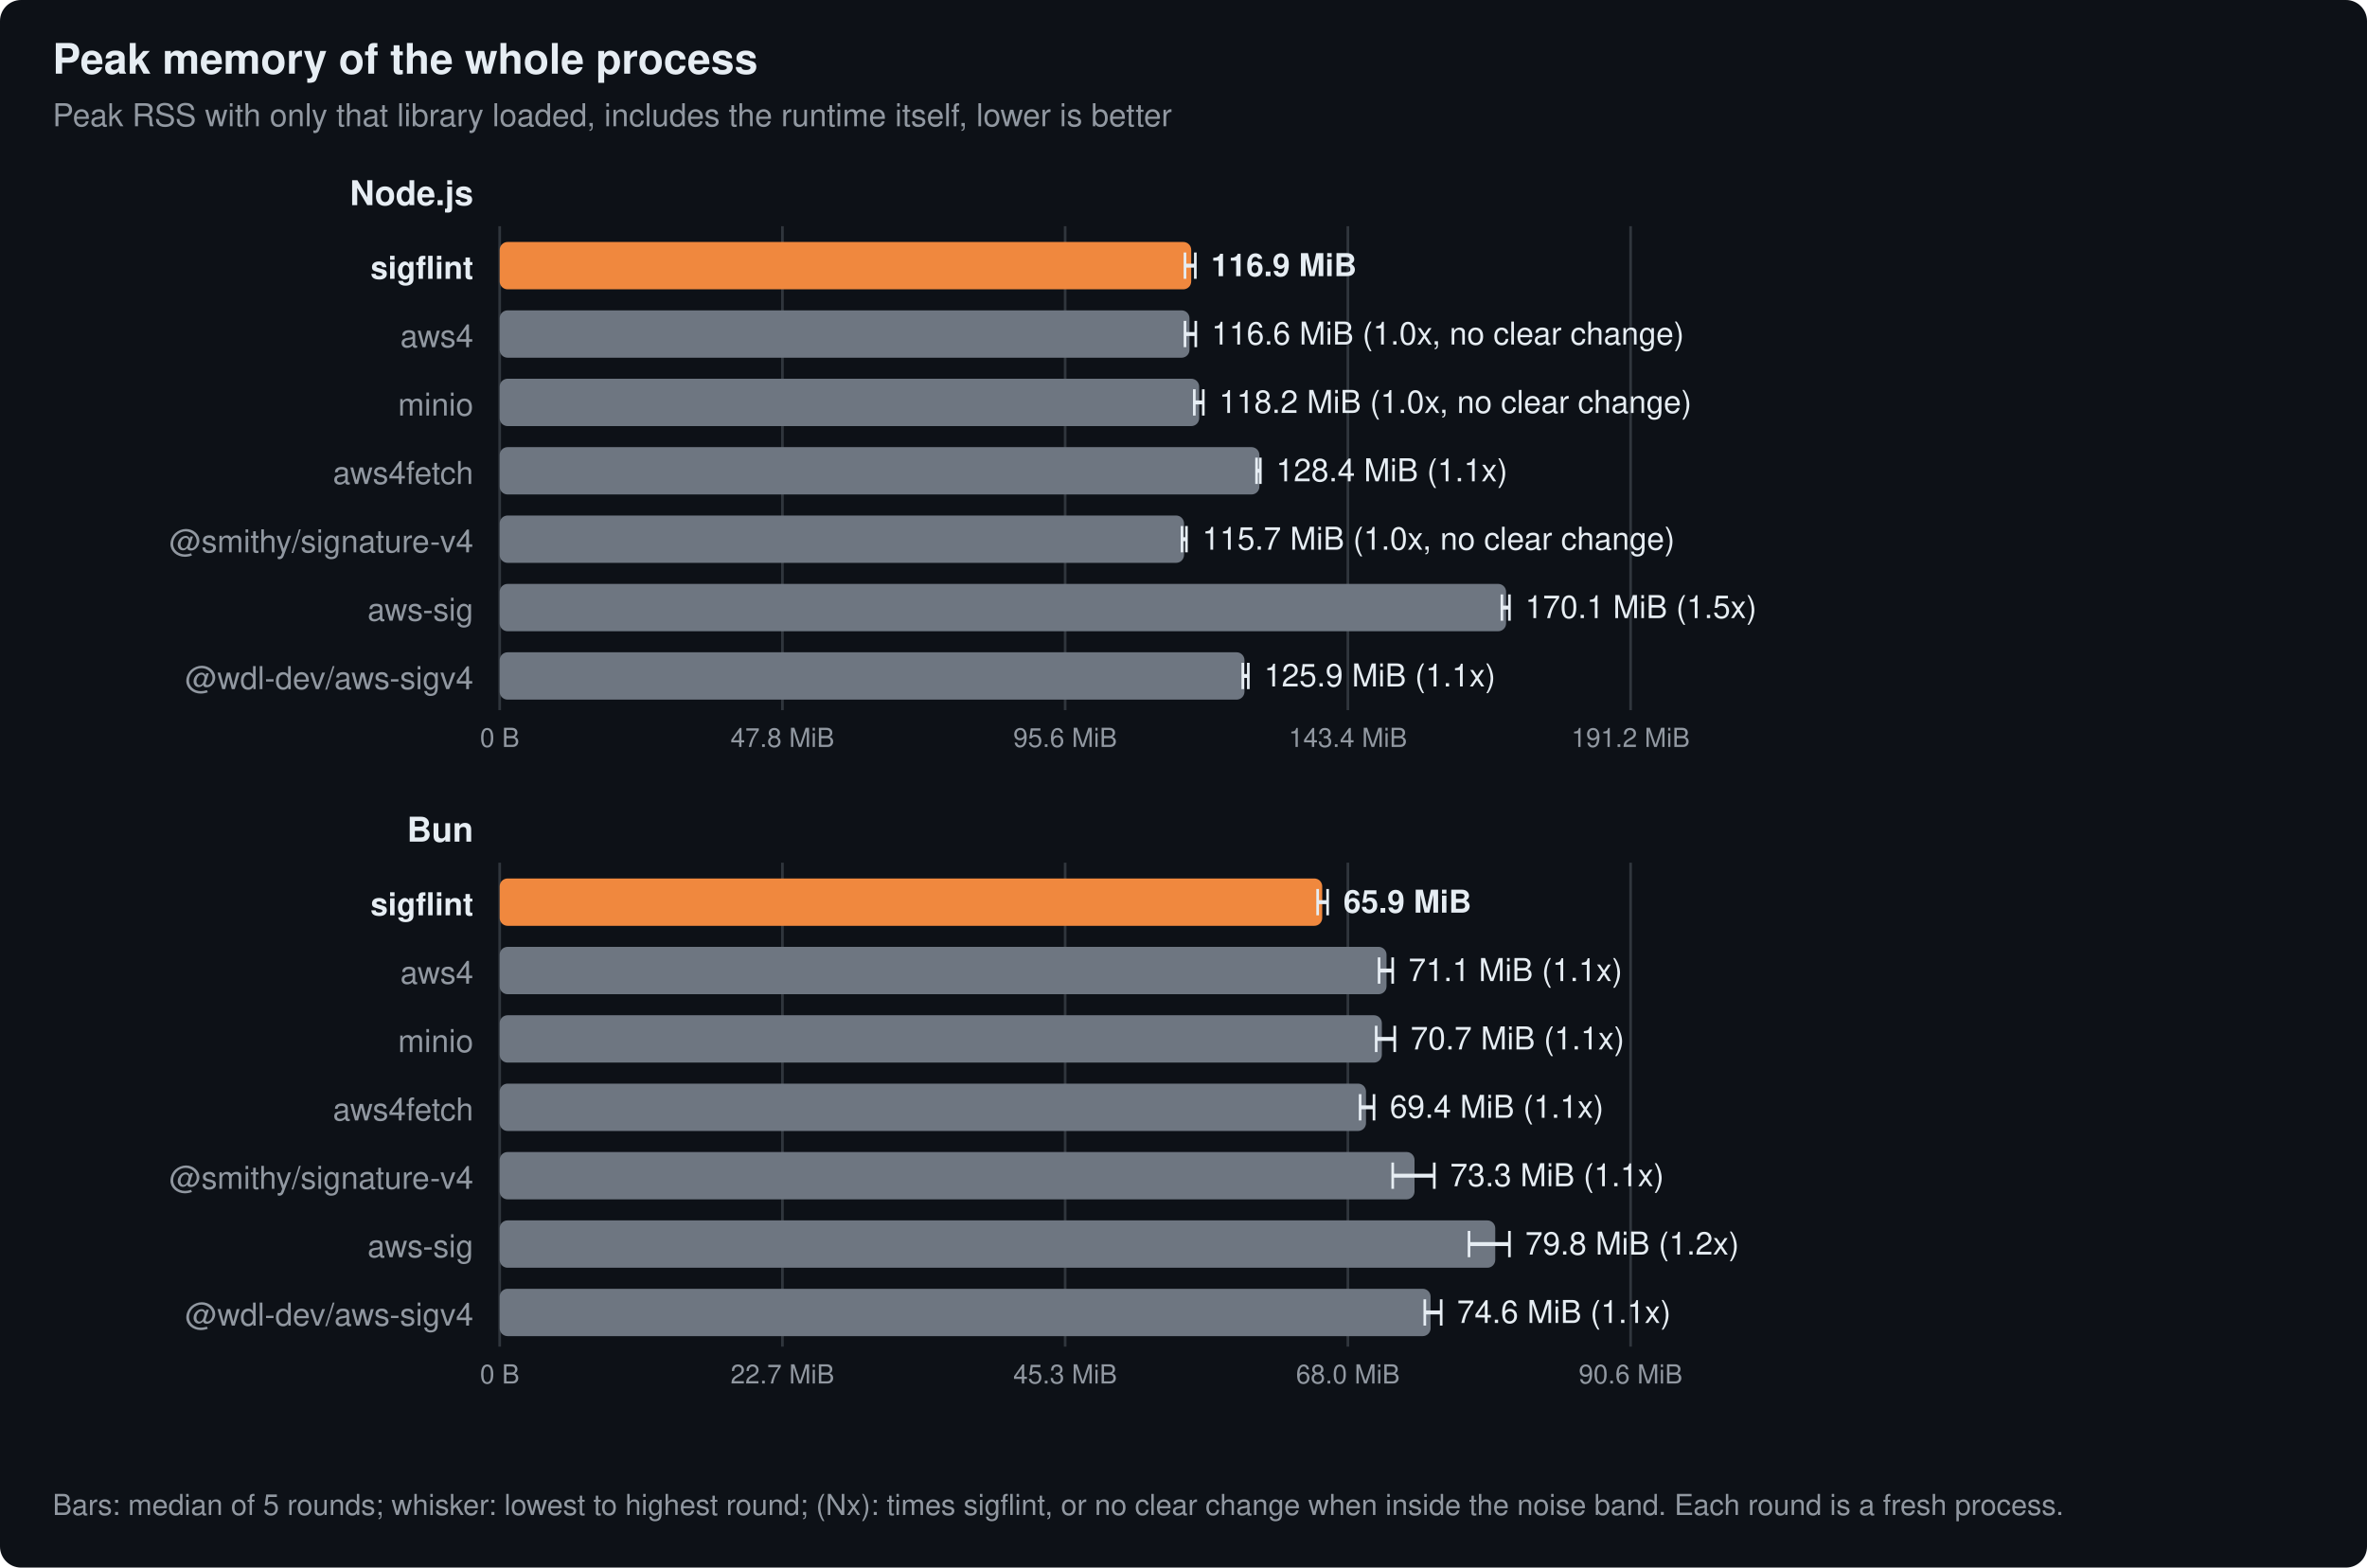
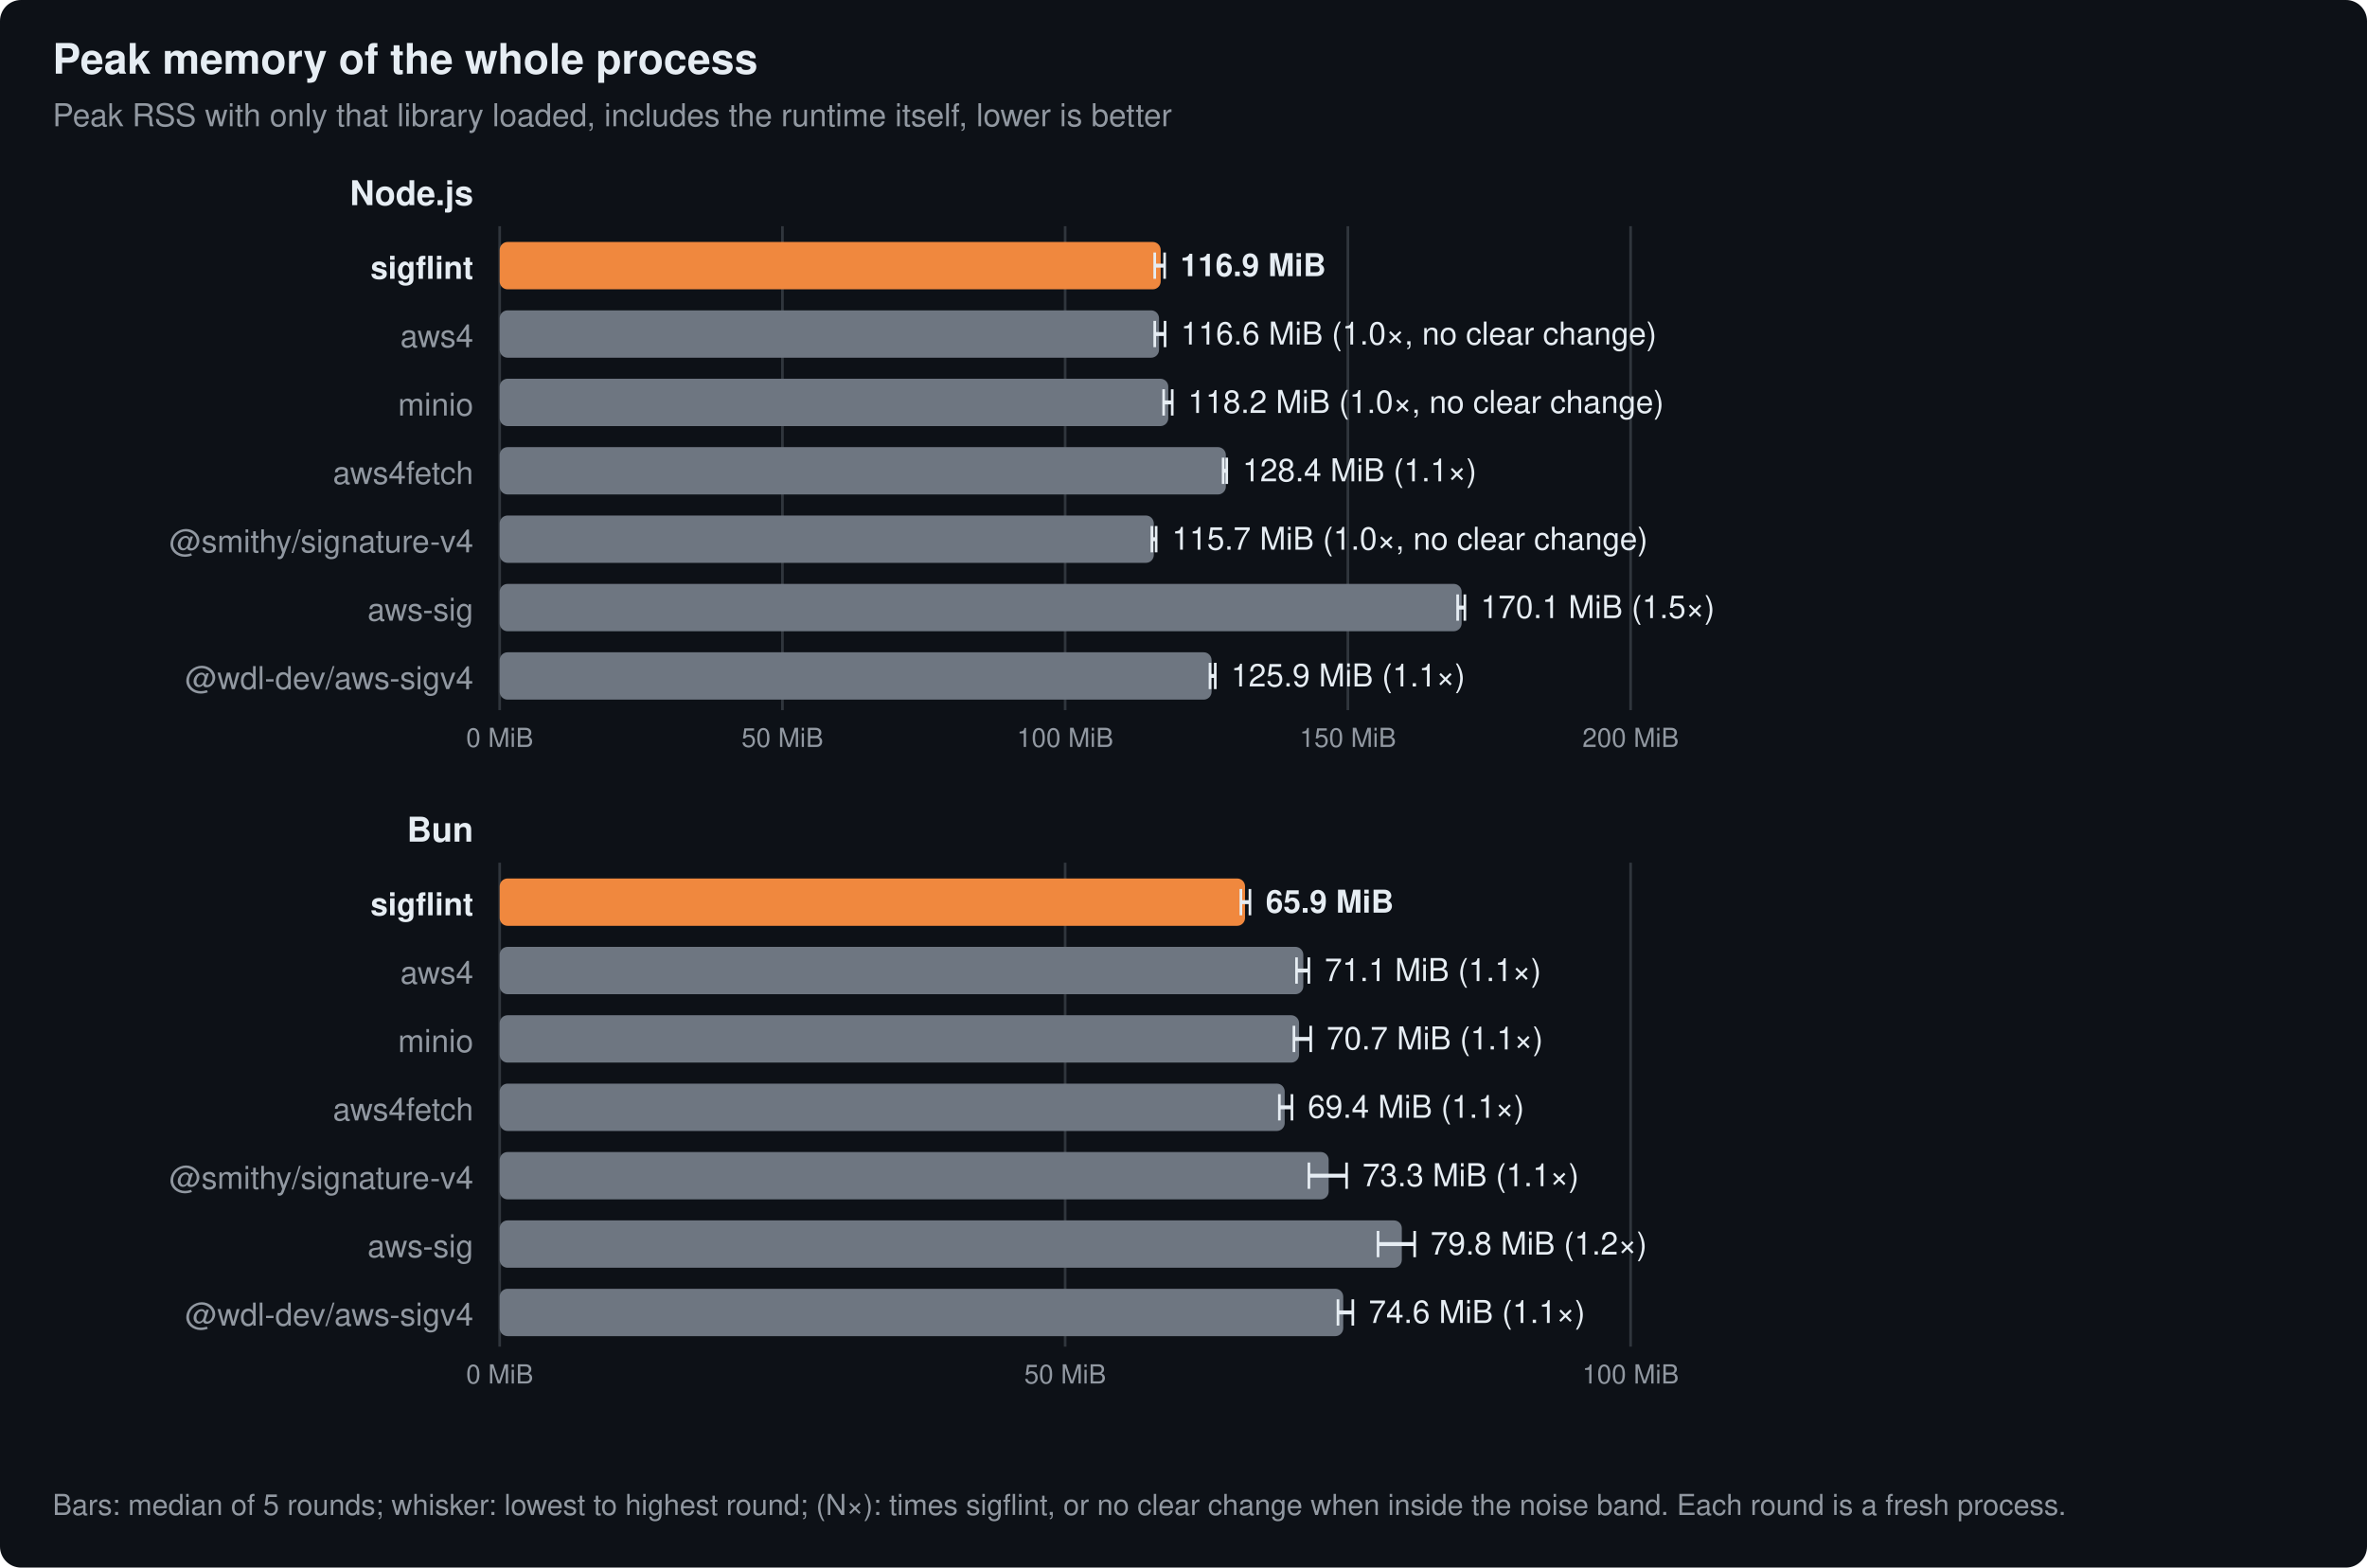
<svg xmlns="http://www.w3.org/2000/svg" width="900" height="596" viewBox="0 0 900 596" role="img" aria-labelledby="t" font-family="-apple-system,BlinkMacSystemFont,'Segoe UI',Helvetica,Arial,sans-serif">
  <rect width="900" height="596" rx="8" fill="#0d1117" />
  <text x="20" y="28" font-size="16" fill="#e6edf3" text-anchor="start" font-weight="600">Peak memory of the whole process</text>
  <text x="20" y="48" font-size="12" fill="#9198a1" text-anchor="start" font-weight="400">Peak RSS with only that library loaded, includes the runtime itself, lower is better</text>
  <text x="180" y="78" font-size="13" fill="#e6edf3" text-anchor="end" font-weight="700">Node.js</text>
  <line x1="190" y1="86" x2="190" y2="270" stroke="#30363d" />
-   <text x="190" y="284" font-size="10" fill="#9198a1" text-anchor="middle" font-weight="400">0 B</text>
+   <text x="190" y="284" font-size="10" fill="#9198a1" text-anchor="middle" font-weight="400">0 MiB</text>
  <line x1="297.5" y1="86" x2="297.5" y2="270" stroke="#30363d" />
-   <text x="297.5" y="284" font-size="10" fill="#9198a1" text-anchor="middle" font-weight="400">47.8 MiB</text>
+   <text x="297.5" y="284" font-size="10" fill="#9198a1" text-anchor="middle" font-weight="400">50 MiB</text>
  <line x1="405" y1="86" x2="405" y2="270" stroke="#30363d" />
-   <text x="405" y="284" font-size="10" fill="#9198a1" text-anchor="middle" font-weight="400">95.6 MiB</text>
+   <text x="405" y="284" font-size="10" fill="#9198a1" text-anchor="middle" font-weight="400">100 MiB</text>
  <line x1="512.5" y1="86" x2="512.5" y2="270" stroke="#30363d" />
-   <text x="512.5" y="284" font-size="10" fill="#9198a1" text-anchor="middle" font-weight="400">143.4 MiB</text>
+   <text x="512.5" y="284" font-size="10" fill="#9198a1" text-anchor="middle" font-weight="400">150 MiB</text>
  <line x1="620" y1="86" x2="620" y2="270" stroke="#30363d" />
-   <text x="620" y="284" font-size="10" fill="#9198a1" text-anchor="middle" font-weight="400">191.2 MiB</text>
+   <text x="620" y="284" font-size="10" fill="#9198a1" text-anchor="middle" font-weight="400">200 MiB</text>
  <text x="180" y="106" font-size="12" fill="#e6edf3" text-anchor="end" font-weight="700">sigflint</text>
-   <rect x="190" y="92" width="262.932" height="18" rx="3" fill="#f0883e" />
-   <line x1="450.559" y1="101" x2="454.496" y2="101" stroke="#e6edf3" stroke-width="1.5" />
-   <line x1="450.559" y1="96" x2="450.559" y2="106" stroke="#e6edf3" />
-   <line x1="454.496" y1="96" x2="454.496" y2="106" stroke="#e6edf3" />
-   <text x="460.496" y="105" font-size="12" fill="#e6edf3" text-anchor="start" font-weight="700">116.9 MiB</text>
+   <rect x="190" y="92" width="251.323" height="18" rx="3" fill="#f0883e" />
+   <line x1="439.056" y1="101" x2="442.818" y2="101" stroke="#e6edf3" stroke-width="1.5" />
+   <line x1="439.056" y1="96" x2="439.056" y2="106" stroke="#e6edf3" />
+   <line x1="442.818" y1="96" x2="442.818" y2="106" stroke="#e6edf3" />
+   <text x="448.818" y="105" font-size="12" fill="#e6edf3" text-anchor="start" font-weight="700">116.9 MiB</text>
  <text x="180" y="132" font-size="12" fill="#9198a1" text-anchor="end" font-weight="400">aws4</text>
-   <rect x="190" y="118" width="262.273" height="18" rx="3" fill="#6e7681" />
-   <line x1="450.568" y1="127" x2="454.663" y2="127" stroke="#e6edf3" stroke-width="1.5" />
-   <line x1="450.568" y1="122" x2="450.568" y2="132" stroke="#e6edf3" />
-   <line x1="454.663" y1="122" x2="454.663" y2="132" stroke="#e6edf3" />
-   <text x="460.663" y="131" font-size="12" fill="#e6edf3" text-anchor="start" font-weight="400">116.6 MiB  (1.0x, no clear change)</text>
+   <rect x="190" y="118" width="250.693" height="18" rx="3" fill="#6e7681" />
+   <line x1="439.064" y1="127" x2="442.978" y2="127" stroke="#e6edf3" stroke-width="1.5" />
+   <line x1="439.064" y1="122" x2="439.064" y2="132" stroke="#e6edf3" />
+   <line x1="442.978" y1="122" x2="442.978" y2="132" stroke="#e6edf3" />
+   <text x="448.978" y="131" font-size="12" fill="#e6edf3" text-anchor="start" font-weight="400">116.6 MiB  (1.0×, no clear change)</text>
  <text x="180" y="158" font-size="12" fill="#9198a1" text-anchor="end" font-weight="400">minio</text>
-   <rect x="190" y="144" width="265.954" height="18" rx="3" fill="#6e7681" />
-   <line x1="454.109" y1="153" x2="457.527" y2="153" stroke="#e6edf3" stroke-width="1.5" />
-   <line x1="454.109" y1="148" x2="454.109" y2="158" stroke="#e6edf3" />
-   <line x1="457.527" y1="148" x2="457.527" y2="158" stroke="#e6edf3" />
-   <text x="463.527" y="157" font-size="12" fill="#e6edf3" text-anchor="start" font-weight="400">118.2 MiB  (1.0x, no clear change)</text>
+   <rect x="190" y="144" width="254.212" height="18" rx="3" fill="#6e7681" />
+   <line x1="442.449" y1="153" x2="445.716" y2="153" stroke="#e6edf3" stroke-width="1.5" />
+   <line x1="442.449" y1="148" x2="442.449" y2="158" stroke="#e6edf3" />
+   <line x1="445.716" y1="148" x2="445.716" y2="158" stroke="#e6edf3" />
+   <text x="451.716" y="157" font-size="12" fill="#e6edf3" text-anchor="start" font-weight="400">118.2 MiB  (1.0×, no clear change)</text>
  <text x="180" y="184" font-size="12" fill="#9198a1" text-anchor="end" font-weight="400">aws4fetch</text>
-   <rect x="190" y="170" width="288.86" height="18" rx="3" fill="#6e7681" />
-   <line x1="477.779" y1="179" x2="479.212" y2="179" stroke="#e6edf3" stroke-width="1.5" />
-   <line x1="477.779" y1="174" x2="477.779" y2="184" stroke="#e6edf3" />
-   <line x1="479.212" y1="174" x2="479.212" y2="184" stroke="#e6edf3" />
-   <text x="485.212" y="183" font-size="12" fill="#e6edf3" text-anchor="start" font-weight="400">128.4 MiB  (1.1x)</text>
+   <rect x="190" y="170" width="276.107" height="18" rx="3" fill="#6e7681" />
+   <line x1="465.074" y1="179" x2="466.443" y2="179" stroke="#e6edf3" stroke-width="1.5" />
+   <line x1="465.074" y1="174" x2="465.074" y2="184" stroke="#e6edf3" />
+   <line x1="466.443" y1="174" x2="466.443" y2="184" stroke="#e6edf3" />
+   <text x="472.443" y="183" font-size="12" fill="#e6edf3" text-anchor="start" font-weight="400">128.4 MiB  (1.1×)</text>
  <text x="180" y="210" font-size="12" fill="#9198a1" text-anchor="end" font-weight="400">@smithy/signature-v4</text>
-   <rect x="190" y="196" width="260.199" height="18" rx="3" fill="#6e7681" />
-   <line x1="449.426" y1="205" x2="451.122" y2="205" stroke="#e6edf3" stroke-width="1.5" />
-   <line x1="449.426" y1="200" x2="449.426" y2="210" stroke="#e6edf3" />
-   <line x1="451.122" y1="200" x2="451.122" y2="210" stroke="#e6edf3" />
-   <text x="457.122" y="209" font-size="12" fill="#e6edf3" text-anchor="start" font-weight="400">115.7 MiB  (1.0x, no clear change)</text>
+   <rect x="190" y="196" width="248.711" height="18" rx="3" fill="#6e7681" />
+   <line x1="437.972" y1="205" x2="439.593" y2="205" stroke="#e6edf3" stroke-width="1.5" />
+   <line x1="437.972" y1="200" x2="437.972" y2="210" stroke="#e6edf3" />
+   <line x1="439.593" y1="200" x2="439.593" y2="210" stroke="#e6edf3" />
+   <text x="445.593" y="209" font-size="12" fill="#e6edf3" text-anchor="start" font-weight="400">115.7 MiB  (1.0×, no clear change)</text>
  <text x="180" y="236" font-size="12" fill="#9198a1" text-anchor="end" font-weight="400">aws-sig</text>
-   <rect x="190" y="222" width="382.655" height="18" rx="3" fill="#6e7681" />
-   <line x1="571.064" y1="231" x2="573.929" y2="231" stroke="#e6edf3" stroke-width="1.5" />
-   <line x1="571.064" y1="226" x2="571.064" y2="236" stroke="#e6edf3" />
-   <line x1="573.929" y1="226" x2="573.929" y2="236" stroke="#e6edf3" />
-   <text x="579.929" y="235" font-size="12" fill="#e6edf3" text-anchor="start" font-weight="400">170.1 MiB  (1.5x)</text>
+   <rect x="190" y="222" width="365.76" height="18" rx="3" fill="#6e7681" />
+   <line x1="554.24" y1="231" x2="556.978" y2="231" stroke="#e6edf3" stroke-width="1.5" />
+   <line x1="554.24" y1="226" x2="554.24" y2="236" stroke="#e6edf3" />
+   <line x1="556.978" y1="226" x2="556.978" y2="236" stroke="#e6edf3" />
+   <text x="562.978" y="235" font-size="12" fill="#e6edf3" text-anchor="start" font-weight="400">170.1 MiB  (1.5×)</text>
  <text x="180" y="262" font-size="12" fill="#9198a1" text-anchor="end" font-weight="400">@wdl-dev/aws-sigv4</text>
-   <rect x="190" y="248" width="283.184" height="18" rx="3" fill="#6e7681" />
-   <line x1="472.552" y1="257" x2="474.643" y2="257" stroke="#e6edf3" stroke-width="1.5" />
-   <line x1="472.552" y1="252" x2="472.552" y2="262" stroke="#e6edf3" />
-   <line x1="474.643" y1="252" x2="474.643" y2="262" stroke="#e6edf3" />
-   <text x="480.643" y="261" font-size="12" fill="#e6edf3" text-anchor="start" font-weight="400">125.9 MiB  (1.1x)</text>
+   <rect x="190" y="248" width="270.682" height="18" rx="3" fill="#6e7681" />
+   <line x1="460.077" y1="257" x2="462.076" y2="257" stroke="#e6edf3" stroke-width="1.5" />
+   <line x1="460.077" y1="252" x2="460.077" y2="262" stroke="#e6edf3" />
+   <line x1="462.076" y1="252" x2="462.076" y2="262" stroke="#e6edf3" />
+   <text x="468.076" y="261" font-size="12" fill="#e6edf3" text-anchor="start" font-weight="400">125.9 MiB  (1.1×)</text>
  <text x="180" y="320" font-size="13" fill="#e6edf3" text-anchor="end" font-weight="700">Bun</text>
  <line x1="190" y1="328" x2="190" y2="512" stroke="#30363d" />
-   <text x="190" y="526" font-size="10" fill="#9198a1" text-anchor="middle" font-weight="400">0 B</text>
-   <line x1="297.5" y1="328" x2="297.5" y2="512" stroke="#30363d" />
-   <text x="297.5" y="526" font-size="10" fill="#9198a1" text-anchor="middle" font-weight="400">22.7 MiB</text>
+   <text x="190" y="526" font-size="10" fill="#9198a1" text-anchor="middle" font-weight="400">0 MiB</text>
  <line x1="405" y1="328" x2="405" y2="512" stroke="#30363d" />
-   <text x="405" y="526" font-size="10" fill="#9198a1" text-anchor="middle" font-weight="400">45.3 MiB</text>
-   <line x1="512.5" y1="328" x2="512.5" y2="512" stroke="#30363d" />
-   <text x="512.5" y="526" font-size="10" fill="#9198a1" text-anchor="middle" font-weight="400">68.0 MiB</text>
+   <text x="405" y="526" font-size="10" fill="#9198a1" text-anchor="middle" font-weight="400">50 MiB</text>
  <line x1="620" y1="328" x2="620" y2="512" stroke="#30363d" />
-   <text x="620" y="526" font-size="10" fill="#9198a1" text-anchor="middle" font-weight="400">90.6 MiB</text>
+   <text x="620" y="526" font-size="10" fill="#9198a1" text-anchor="middle" font-weight="400">100 MiB</text>
  <text x="180" y="348" font-size="12" fill="#e6edf3" text-anchor="end" font-weight="700">sigflint</text>
-   <rect x="190" y="334" width="312.748" height="18" rx="3" fill="#f0883e" />
-   <line x1="501.006" y1="343" x2="504.806" y2="343" stroke="#e6edf3" stroke-width="1.5" />
-   <line x1="501.006" y1="338" x2="501.006" y2="348" stroke="#e6edf3" />
-   <line x1="504.806" y1="338" x2="504.806" y2="348" stroke="#e6edf3" />
-   <text x="510.806" y="347" font-size="12" fill="#e6edf3" text-anchor="start" font-weight="700">65.9 MiB</text>
+   <rect x="190" y="334" width="283.397" height="18" rx="3" fill="#f0883e" />
+   <line x1="471.818" y1="343" x2="475.261" y2="343" stroke="#e6edf3" stroke-width="1.5" />
+   <line x1="471.818" y1="338" x2="471.818" y2="348" stroke="#e6edf3" />
+   <line x1="475.261" y1="338" x2="475.261" y2="348" stroke="#e6edf3" />
+   <text x="481.261" y="347" font-size="12" fill="#e6edf3" text-anchor="start" font-weight="700">65.9 MiB</text>
  <text x="180" y="374" font-size="12" fill="#9198a1" text-anchor="end" font-weight="400">aws4</text>
-   <rect x="190" y="360" width="337.198" height="18" rx="3" fill="#6e7681" />
-   <line x1="524.362" y1="369" x2="529.534" y2="369" stroke="#e6edf3" stroke-width="1.5" />
-   <line x1="524.362" y1="364" x2="524.362" y2="374" stroke="#e6edf3" />
-   <line x1="529.534" y1="364" x2="529.534" y2="374" stroke="#e6edf3" />
-   <text x="535.534" y="373" font-size="12" fill="#e6edf3" text-anchor="start" font-weight="400">71.1 MiB  (1.1x)</text>
+   <rect x="190" y="360" width="305.552" height="18" rx="3" fill="#6e7681" />
+   <line x1="492.982" y1="369" x2="497.668" y2="369" stroke="#e6edf3" stroke-width="1.5" />
+   <line x1="492.982" y1="364" x2="492.982" y2="374" stroke="#e6edf3" />
+   <line x1="497.668" y1="364" x2="497.668" y2="374" stroke="#e6edf3" />
+   <text x="503.668" y="373" font-size="12" fill="#e6edf3" text-anchor="start" font-weight="400">71.1 MiB  (1.1×)</text>
  <text x="180" y="400" font-size="12" fill="#9198a1" text-anchor="end" font-weight="400">minio</text>
-   <rect x="190" y="386" width="335.418" height="18" rx="3" fill="#6e7681" />
-   <line x1="523.268" y1="395" x2="530.312" y2="395" stroke="#e6edf3" stroke-width="1.5" />
-   <line x1="523.268" y1="390" x2="523.268" y2="400" stroke="#e6edf3" />
-   <line x1="530.312" y1="390" x2="530.312" y2="400" stroke="#e6edf3" />
-   <text x="536.312" y="399" font-size="12" fill="#e6edf3" text-anchor="start" font-weight="400">70.7 MiB  (1.1x)</text>
+   <rect x="190" y="386" width="303.939" height="18" rx="3" fill="#6e7681" />
+   <line x1="491.991" y1="395" x2="498.374" y2="395" stroke="#e6edf3" stroke-width="1.5" />
+   <line x1="491.991" y1="390" x2="491.991" y2="400" stroke="#e6edf3" />
+   <line x1="498.374" y1="390" x2="498.374" y2="400" stroke="#e6edf3" />
+   <text x="504.374" y="399" font-size="12" fill="#e6edf3" text-anchor="start" font-weight="400">70.7 MiB  (1.1×)</text>
  <text x="180" y="426" font-size="12" fill="#9198a1" text-anchor="end" font-weight="400">aws4fetch</text>
-   <rect x="190" y="412" width="329.394" height="18" rx="3" fill="#6e7681" />
-   <line x1="517.151" y1="421" x2="522.434" y2="421" stroke="#e6edf3" stroke-width="1.5" />
-   <line x1="517.151" y1="416" x2="517.151" y2="426" stroke="#e6edf3" />
-   <line x1="522.434" y1="416" x2="522.434" y2="426" stroke="#e6edf3" />
-   <text x="528.434" y="425" font-size="12" fill="#e6edf3" text-anchor="start" font-weight="400">69.4 MiB  (1.1x)</text>
+   <rect x="190" y="412" width="298.48" height="18" rx="3" fill="#6e7681" />
+   <line x1="486.448" y1="421" x2="491.235" y2="421" stroke="#e6edf3" stroke-width="1.5" />
+   <line x1="486.448" y1="416" x2="486.448" y2="426" stroke="#e6edf3" />
+   <line x1="491.235" y1="416" x2="491.235" y2="426" stroke="#e6edf3" />
+   <text x="497.235" y="425" font-size="12" fill="#e6edf3" text-anchor="start" font-weight="400">69.4 MiB  (1.1×)</text>
  <text x="180" y="452" font-size="12" fill="#9198a1" text-anchor="end" font-weight="400">@smithy/signature-v4</text>
-   <rect x="190" y="438" width="347.838" height="18" rx="3" fill="#6e7681" />
-   <line x1="529.552" y1="447" x2="545.364" y2="447" stroke="#e6edf3" stroke-width="1.5" />
-   <line x1="529.552" y1="442" x2="529.552" y2="452" stroke="#e6edf3" />
-   <line x1="545.364" y1="442" x2="545.364" y2="452" stroke="#e6edf3" />
-   <text x="551.364" y="451" font-size="12" fill="#e6edf3" text-anchor="start" font-weight="400">73.3 MiB  (1.1x)</text>
+   <rect x="190" y="438" width="315.193" height="18" rx="3" fill="#6e7681" />
+   <line x1="497.685" y1="447" x2="512.013" y2="447" stroke="#e6edf3" stroke-width="1.5" />
+   <line x1="497.685" y1="442" x2="497.685" y2="452" stroke="#e6edf3" />
+   <line x1="512.013" y1="442" x2="512.013" y2="452" stroke="#e6edf3" />
+   <text x="518.013" y="451" font-size="12" fill="#e6edf3" text-anchor="start" font-weight="400">73.3 MiB  (1.1×)</text>
  <text x="180" y="478" font-size="12" fill="#9198a1" text-anchor="end" font-weight="400">aws-sig</text>
-   <rect x="190" y="464" width="378.534" height="18" rx="3" fill="#6e7681" />
-   <line x1="558.562" y1="473" x2="573.929" y2="473" stroke="#e6edf3" stroke-width="1.5" />
-   <line x1="558.562" y1="468" x2="558.562" y2="478" stroke="#e6edf3" />
-   <line x1="573.929" y1="468" x2="573.929" y2="478" stroke="#e6edf3" />
-   <text x="579.929" y="477" font-size="12" fill="#e6edf3" text-anchor="start" font-weight="400">79.8 MiB  (1.2x)</text>
+   <rect x="190" y="464" width="343.009" height="18" rx="3" fill="#6e7681" />
+   <line x1="523.972" y1="473" x2="537.897" y2="473" stroke="#e6edf3" stroke-width="1.5" />
+   <line x1="523.972" y1="468" x2="523.972" y2="478" stroke="#e6edf3" />
+   <line x1="537.897" y1="468" x2="537.897" y2="478" stroke="#e6edf3" />
+   <text x="543.897" y="477" font-size="12" fill="#e6edf3" text-anchor="start" font-weight="400">79.8 MiB  (1.2×)</text>
  <text x="180" y="504" font-size="12" fill="#9198a1" text-anchor="end" font-weight="400">@wdl-dev/aws-sigv4</text>
-   <rect x="190" y="490" width="353.955" height="18" rx="3" fill="#6e7681" />
-   <line x1="541.749" y1="499" x2="547.977" y2="499" stroke="#e6edf3" stroke-width="1.5" />
-   <line x1="541.749" y1="494" x2="541.749" y2="504" stroke="#e6edf3" />
-   <line x1="547.977" y1="494" x2="547.977" y2="504" stroke="#e6edf3" />
-   <text x="553.977" y="503" font-size="12" fill="#e6edf3" text-anchor="start" font-weight="400">74.6 MiB  (1.1x)</text>
-   <text x="20" y="576" font-size="11" fill="#9198a1" text-anchor="start" font-weight="400">Bars: median of 5 rounds; whisker: lowest to highest round; (Nx): times sigflint, or no clear change when inside the noise band. Each round is a fresh process.</text>
+   <rect x="190" y="490" width="320.736" height="18" rx="3" fill="#6e7681" />
+   <line x1="508.738" y1="499" x2="514.381" y2="499" stroke="#e6edf3" stroke-width="1.5" />
+   <line x1="508.738" y1="494" x2="508.738" y2="504" stroke="#e6edf3" />
+   <line x1="514.381" y1="494" x2="514.381" y2="504" stroke="#e6edf3" />
+   <text x="520.381" y="503" font-size="12" fill="#e6edf3" text-anchor="start" font-weight="400">74.6 MiB  (1.1×)</text>
+   <text x="20" y="576" font-size="11" fill="#9198a1" text-anchor="start" font-weight="400">Bars: median of 5 rounds; whisker: lowest to highest round; (N×): times sigflint, or no clear change when inside the noise band. Each round is a fresh process.</text>
</svg>
